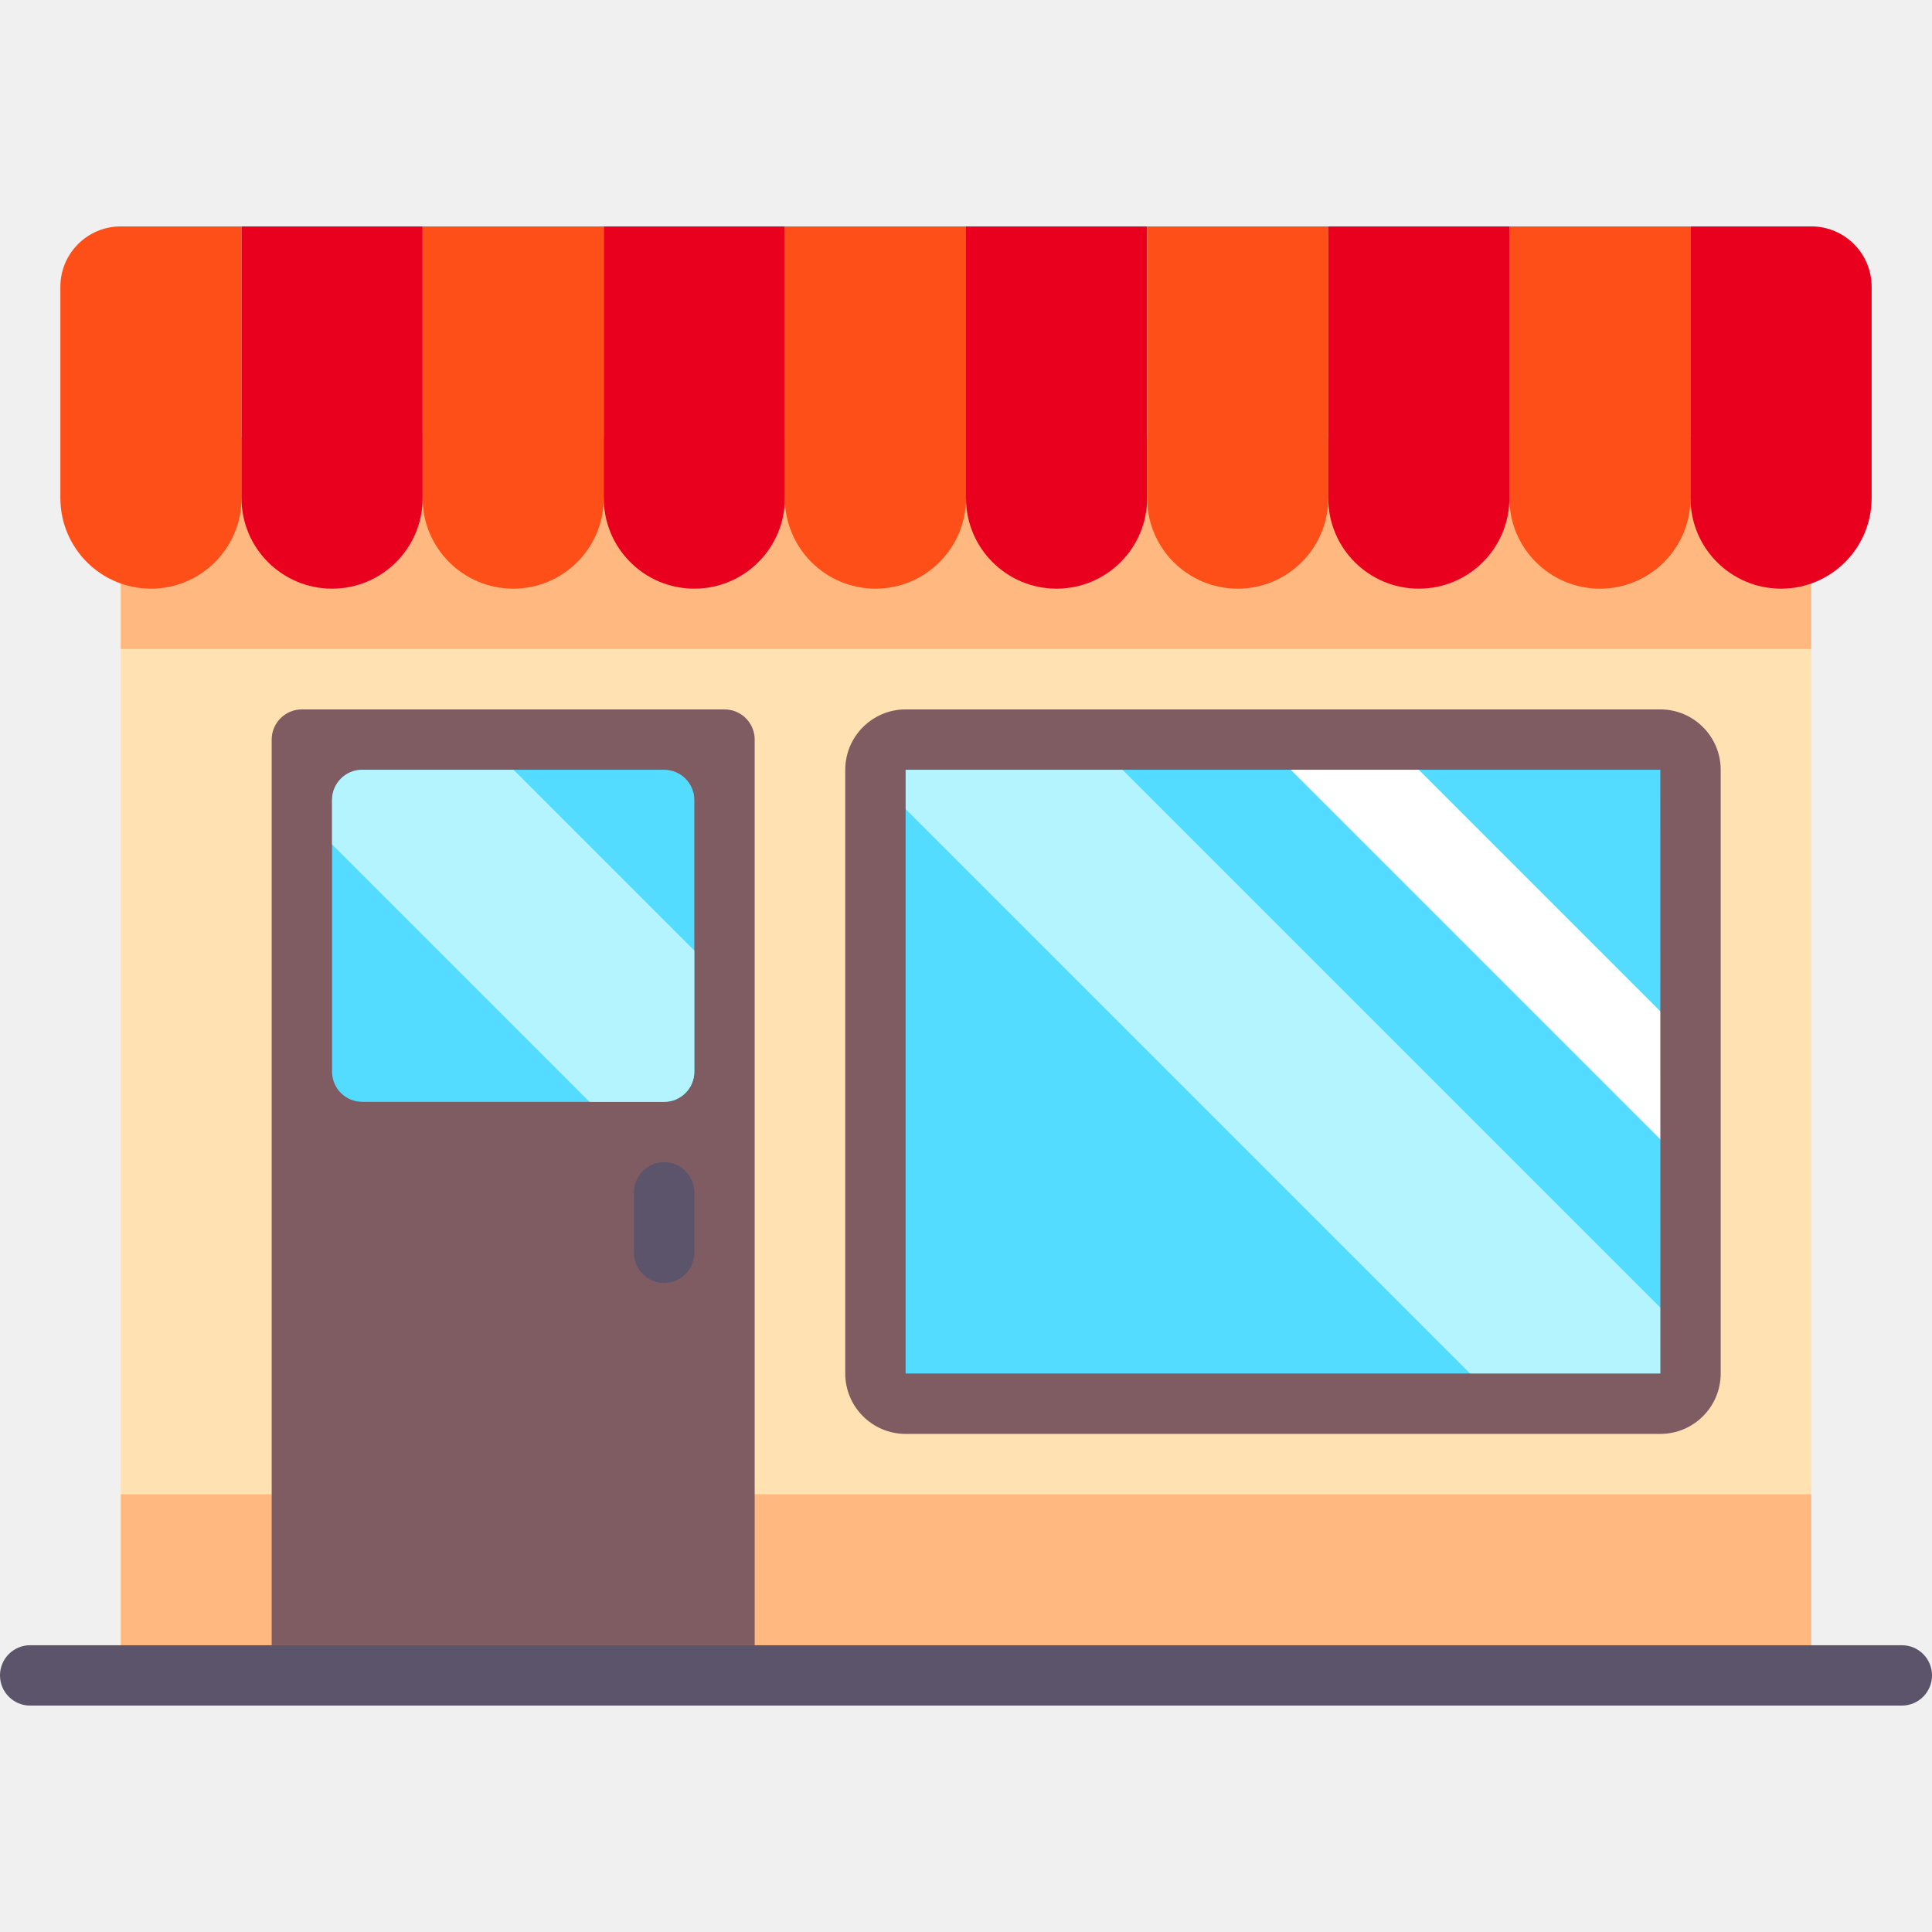
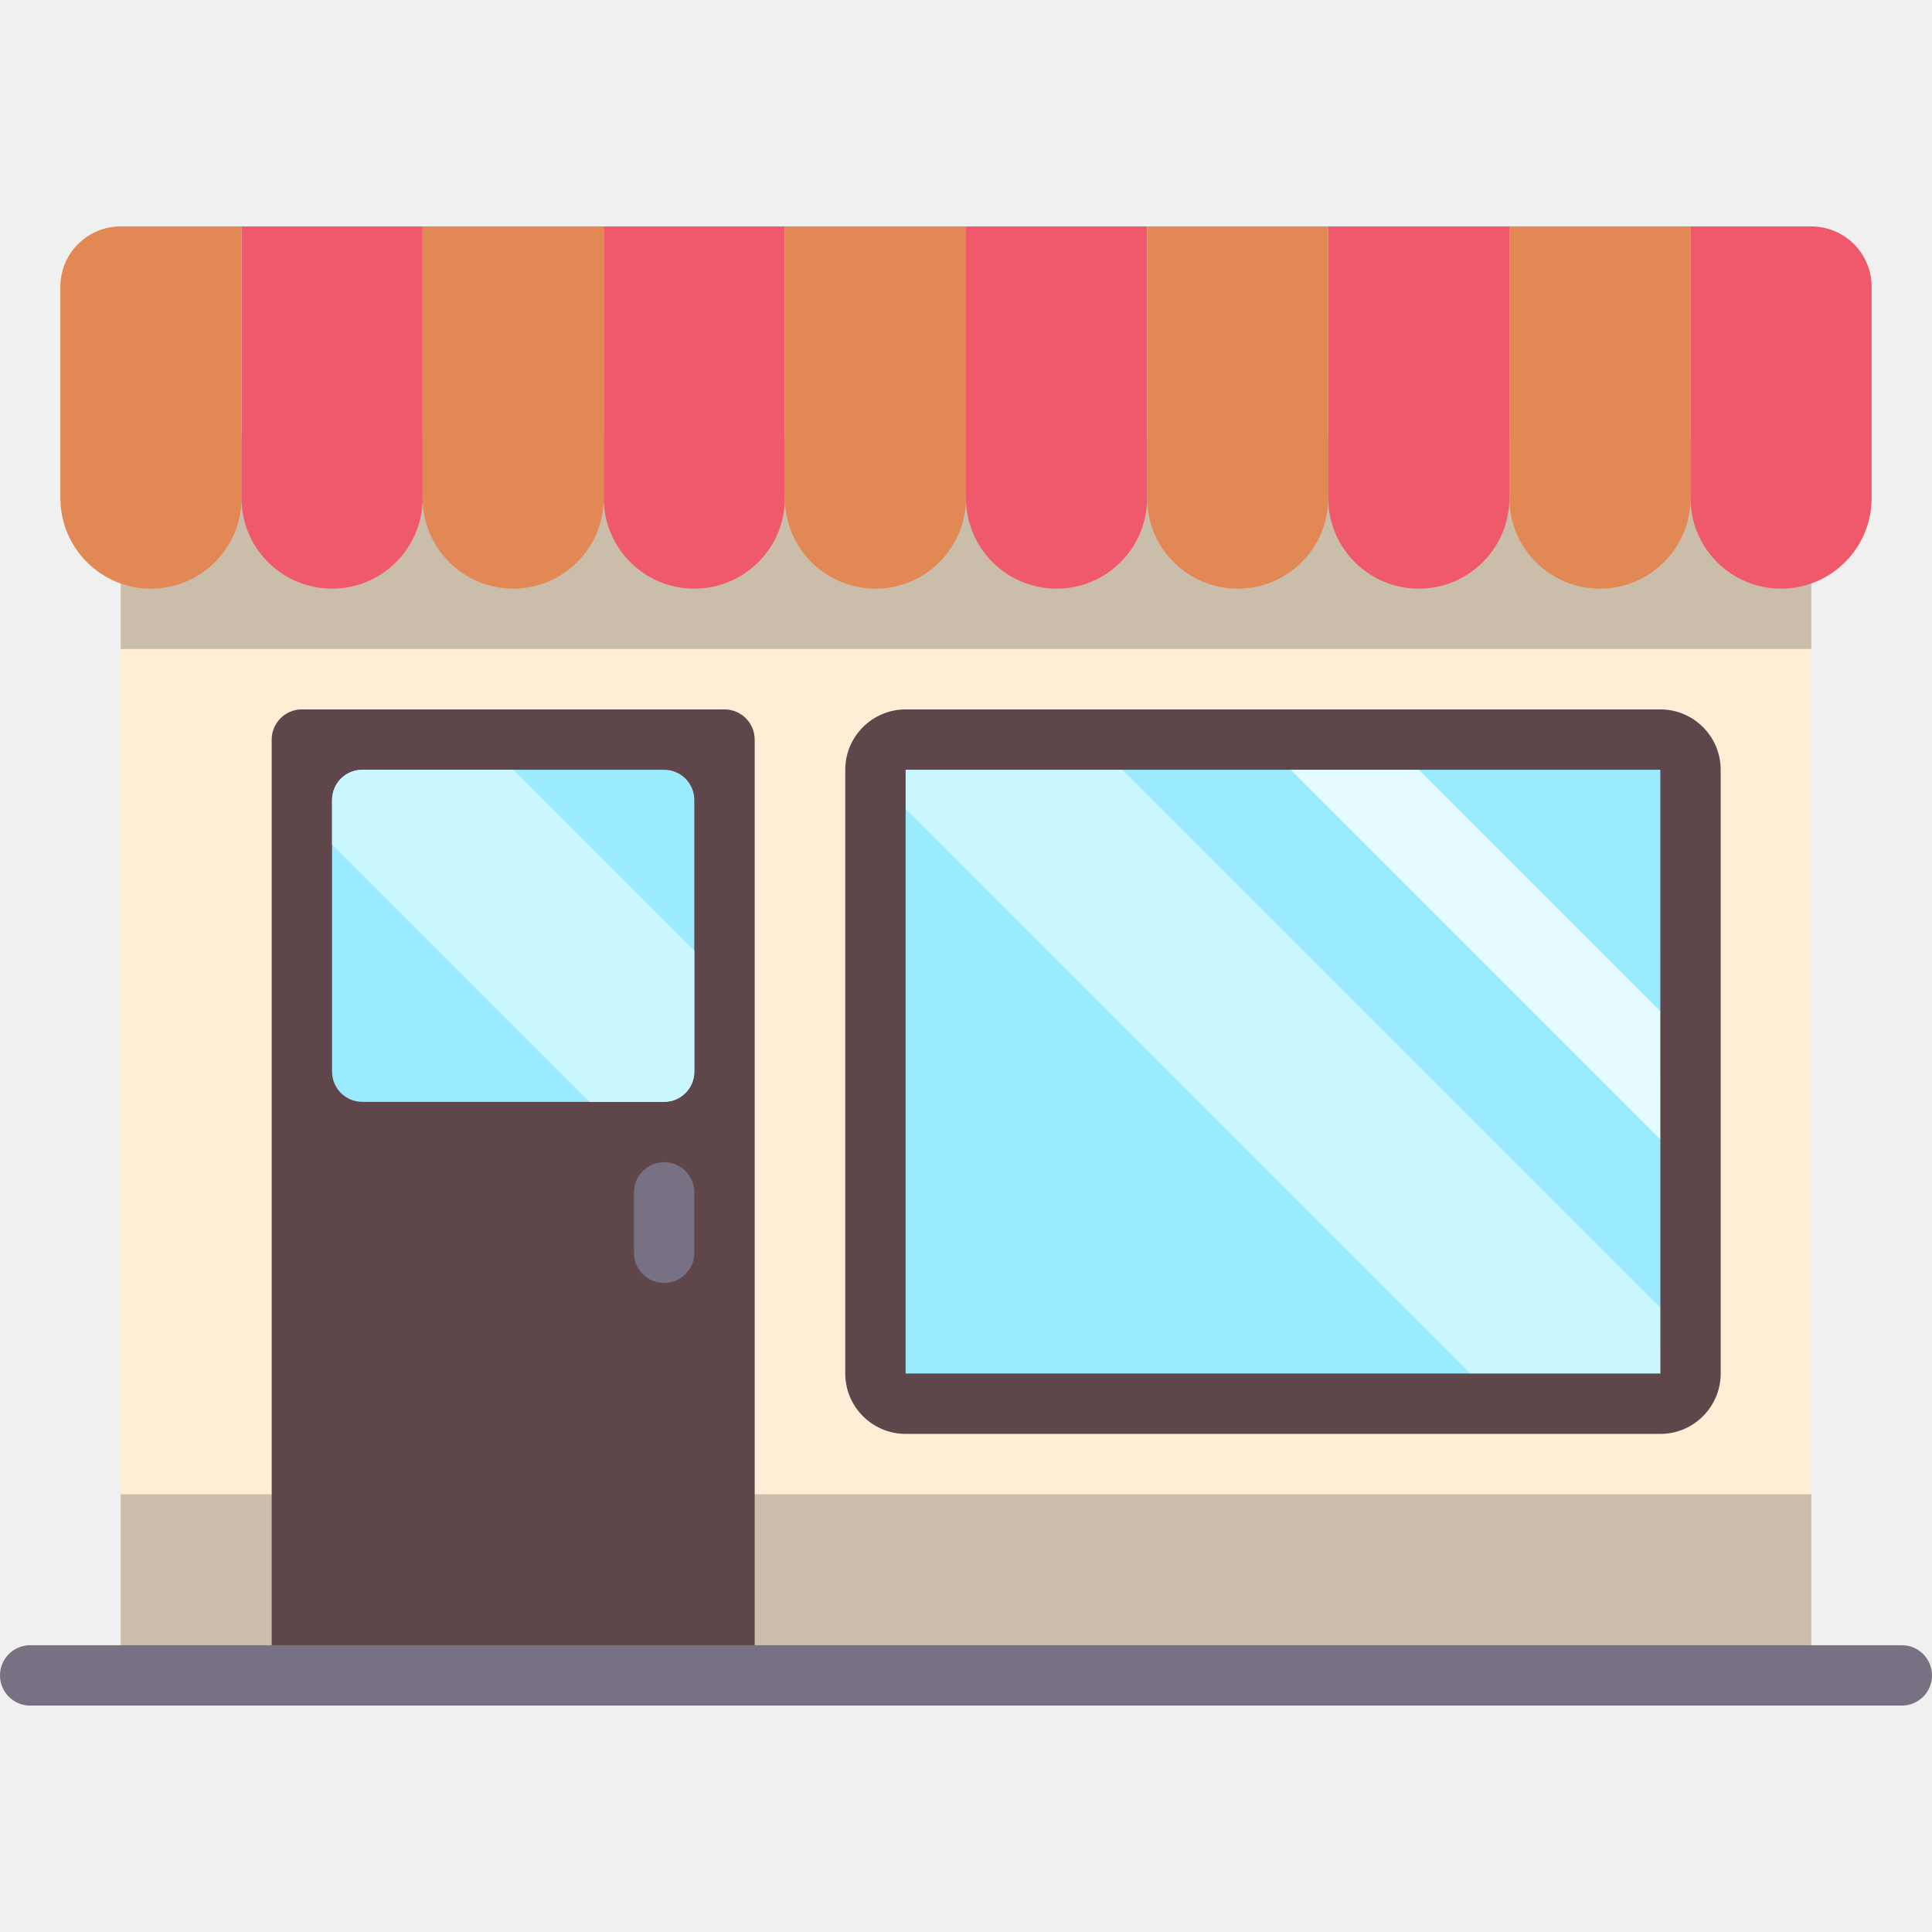
- <svg xmlns="http://www.w3.org/2000/svg" version="1.1" id="Capa_1" x="0px" y="0px" viewBox="0 0 512 512" style="enable-background:new 0 0 512 512;" xml:space="preserve">
-   <g>
-     <g>
-       <rect x="32" y="132" style="fill:#FFE1B2;" width="448" height="312" />
-     </g>
-     <g>
-       <rect x="32" y="396" style="fill:#FFB980;" width="448" height="48" />
-     </g>
-     <g>
-       <rect x="32" y="116" style="fill:#FFB980;" width="448" height="56" />
-     </g>
-     <g>
-       <path style="fill:#7E5C62;" d="M192,188H80c-4.418,0-8,3.582-8,8v240h128V196C200,191.582,196.418,188,192,188z" />
-     </g>
-     <g>
-       <g>
-         <path style="fill:#5C546A;" d="M504,452H8c-4.422,0-8-3.578-8-8s3.578-8,8-8h496c4.422,0,8,3.578,8,8S508.422,452,504,452z" />
-       </g>
-     </g>
-     <g>
-       <g>
-         <path style="fill:#5C546A;" d="M176,340c-4.422,0-8-3.578-8-8v-16c0-4.422,3.578-8,8-8s8,3.578,8,8v16     C184,336.422,180.422,340,176,340z" />
-       </g>
-     </g>
-     <g>
-       <path style="fill:#FF4F19;" d="M40,156L40,156c-13.255,0-24-10.745-24-24V76c0-8.837,7.163-16,16-16h32v72    C64,145.255,53.255,156,40,156z" />
-     </g>
-     <g>
-       <path style="fill:#E9001E;" d="M88,156L88,156c-13.255,0-24-10.745-24-24V60h48v72C112,145.255,101.255,156,88,156z" />
-     </g>
-     <g>
-       <path style="fill:#FF4F19;" d="M136,156L136,156c-13.255,0-24-10.745-24-24V60h48v72C160,145.255,149.255,156,136,156z" />
-     </g>
-     <g>
-       <path style="fill:#E9001E;" d="M184,156L184,156c-13.255,0-24-10.745-24-24V60h48v72C208,145.255,197.255,156,184,156z" />
-     </g>
-     <g>
-       <path style="fill:#FF4F19;" d="M232,156L232,156c-13.255,0-24-10.745-24-24V60h48v72C256,145.255,245.255,156,232,156z" />
-     </g>
-     <g>
-       <path style="fill:#E9001E;" d="M280,156L280,156c-13.255,0-24-10.745-24-24V60h48v72C304,145.255,293.255,156,280,156z" />
-     </g>
-     <g>
-       <path style="fill:#FF4F19;" d="M328,156L328,156c-13.255,0-24-10.745-24-24V60h48v72C352,145.255,341.255,156,328,156z" />
-     </g>
-     <g>
-       <path style="fill:#E9001E;" d="M376,156L376,156c-13.255,0-24-10.745-24-24V60h48v72C400,145.255,389.255,156,376,156z" />
-     </g>
-     <g>
-       <path style="fill:#FF4F19;" d="M424,156L424,156c-13.255,0-24-10.745-24-24V60h48v72C448,145.255,437.255,156,424,156z" />
-     </g>
-     <g>
-       <path style="fill:#E9001E;" d="M472,156L472,156c-13.255,0-24-10.745-24-24V60h32c8.837,0,16,7.163,16,16v56    C496,145.255,485.255,156,472,156z" />
-     </g>
-     <g>
-       <path style="fill:#53DCFF;" d="M440,196H240c-4.418,0-8,3.582-8,8v160c0,4.418,3.582,8,8,8h200c4.418,0,8-3.582,8-8V204    C448,199.582,444.418,196,440,196z" />
-     </g>
-     <g>
-       <path style="fill:#B3F4FF;" d="M397.588,372H440c4.418,0,8-3.582,8-8v-9.47L289.47,196H232c-2.835,0-5.207,1.56-6.628,3.784    L397.588,372z" />
-     </g>
-     <g>
-       <polygon style="fill:#FFFFFF;" points="334.059,196 448,309.941 448,276 368,196   " />
-     </g>
-     <g>
-       <g>
-         <path style="fill:#7E5C62;" d="M440,380H240c-8.82,0-16-7.18-16-16V204c0-8.82,7.18-16,16-16h200c8.82,0,16,7.18,16,16v160     C456,372.82,448.82,380,440,380z M240,204v160h200.016L440,204H240z" />
-       </g>
-     </g>
-     <g>
-       <path style="fill:#53DCFF;" d="M176,292H96c-4.418,0-8-3.582-8-8v-72c0-4.418,3.582-8,8-8h80c4.418,0,8,3.582,8,8v72    C184,288.418,180.418,292,176,292z" />
-     </g>
-     <g>
-       <path style="fill:#B3F4FF;" d="M136.099,204H96c-4.418,0-8,3.582-8,8v11.784L156.216,292H176c4.418,0,8-3.582,8-8v-32.099    L136.099,204z" />
-     </g>
-   </g>
-   <g>
- </g>
-   <g>
- </g>
-   <g>
- </g>
-   <g>
- </g>
-   <g>
- </g>
-   <g>
- </g>
-   <g>
- </g>
-   <g>
- </g>
-   <g>
- </g>
-   <g>
- </g>
-   <g>
- </g>
-   <g>
- </g>
-   <g>
- </g>
-   <g>
- </g>
-   <g>
- </g>
+ <svg xmlns="http://www.w3.org/2000/svg" width="512" height="512" viewBox="0 0 512 512" fill="none">
+   <path d="M480 132H32V444H480V132Z" fill="#FFEED5" />
+   <path d="M480 396H32V444H480V396Z" fill="#CABDA9" />
+   <path d="M480 116H32V172H480V116Z" fill="#CABDA9" />
+   <path d="M192 188H80C75.582 188 72 191.582 72 196V436H200V196C200 191.582 196.418 188 192 188Z" fill="#5F464A" />
+   <path d="M504 452H8C3.578 452 0 448.422 0 444C0 439.578 3.578 436 8 436H504C508.422 436 512 439.578 512 444C512 448.422 508.422 452 504 452Z" fill="#787184" />
+   <path d="M176 340C171.578 340 168 336.422 168 332V316C168 311.578 171.578 308 176 308C180.422 308 184 311.578 184 316V332C184 336.422 180.422 340 176 340Z" fill="#787184" />
+   <path d="M40 156C26.745 156 16 145.255 16 132V76C16 67.163 23.163 60 32 60H64V132C64 145.255 53.255 156 40 156Z" fill="#E18855" />
+   <path d="M88 156C74.745 156 64 145.255 64 132V60H112V132C112 145.255 101.255 156 88 156Z" fill="#EF596B" />
+   <path d="M136 156C122.745 156 112 145.255 112 132V60H160V132C160 145.255 149.255 156 136 156Z" fill="#E18855" />
+   <path d="M184 156C170.745 156 160 145.255 160 132V60H208V132C208 145.255 197.255 156 184 156Z" fill="#EF596B" />
+   <path d="M232 156C218.745 156 208 145.255 208 132V60H256V132C256 145.255 245.255 156 232 156Z" fill="#E18855" />
+   <path d="M280 156C266.745 156 256 145.255 256 132V60H304V132C304 145.255 293.255 156 280 156Z" fill="#EF596B" />
+   <path d="M328 156C314.745 156 304 145.255 304 132V60H352V132C352 145.255 341.255 156 328 156Z" fill="#E18855" />
+   <path d="M376 156C362.745 156 352 145.255 352 132V60H400V132C400 145.255 389.255 156 376 156Z" fill="#EF596B" />
+   <path d="M424 156C410.745 156 400 145.255 400 132V60H448V132C448 145.255 437.255 156 424 156Z" fill="#E18855" />
+   <path d="M472 156C458.745 156 448 145.255 448 132V60H480C488.837 60 496 67.163 496 76V132C496 145.255 485.255 156 472 156Z" fill="#EF596B" />
+   <path d="M440 196H240C235.582 196 232 199.582 232 204V364C232 368.418 235.582 372 240 372H440C444.418 372 448 368.418 448 364V204C448 199.582 444.418 196 440 196Z" fill="#9BEBFF" />
+   <path d="M397.588 372H440C444.418 372 448 368.418 448 364V354.53L289.47 196H232C229.165 196 226.793 197.56 225.372 199.784L397.588 372Z" fill="#CAF7FF" />
+   <path d="M334.059 196L448 309.941V276L368 196H334.059Z" fill="#E4FBFF" />
+   <path d="M440 380H240C231.18 380 224 372.82 224 364V204C224 195.18 231.18 188 240 188H440C448.82 188 456 195.18 456 204V364C456 372.82 448.82 380 440 380ZM240 204V364H440.016L440 204H240Z" fill="#5F464A" />
+   <path d="M176 292H96C91.582 292 88 288.418 88 284V212C88 207.582 91.582 204 96 204H176C180.418 204 184 207.582 184 212V284C184 288.418 180.418 292 176 292Z" fill="#9BEBFF" />
+   <path d="M136.099 204H96C91.582 204 88 207.582 88 212V223.784L156.216 292H176C180.418 292 184 288.418 184 284V251.901L136.099 204Z" fill="#CAF7FF" />
</svg>
